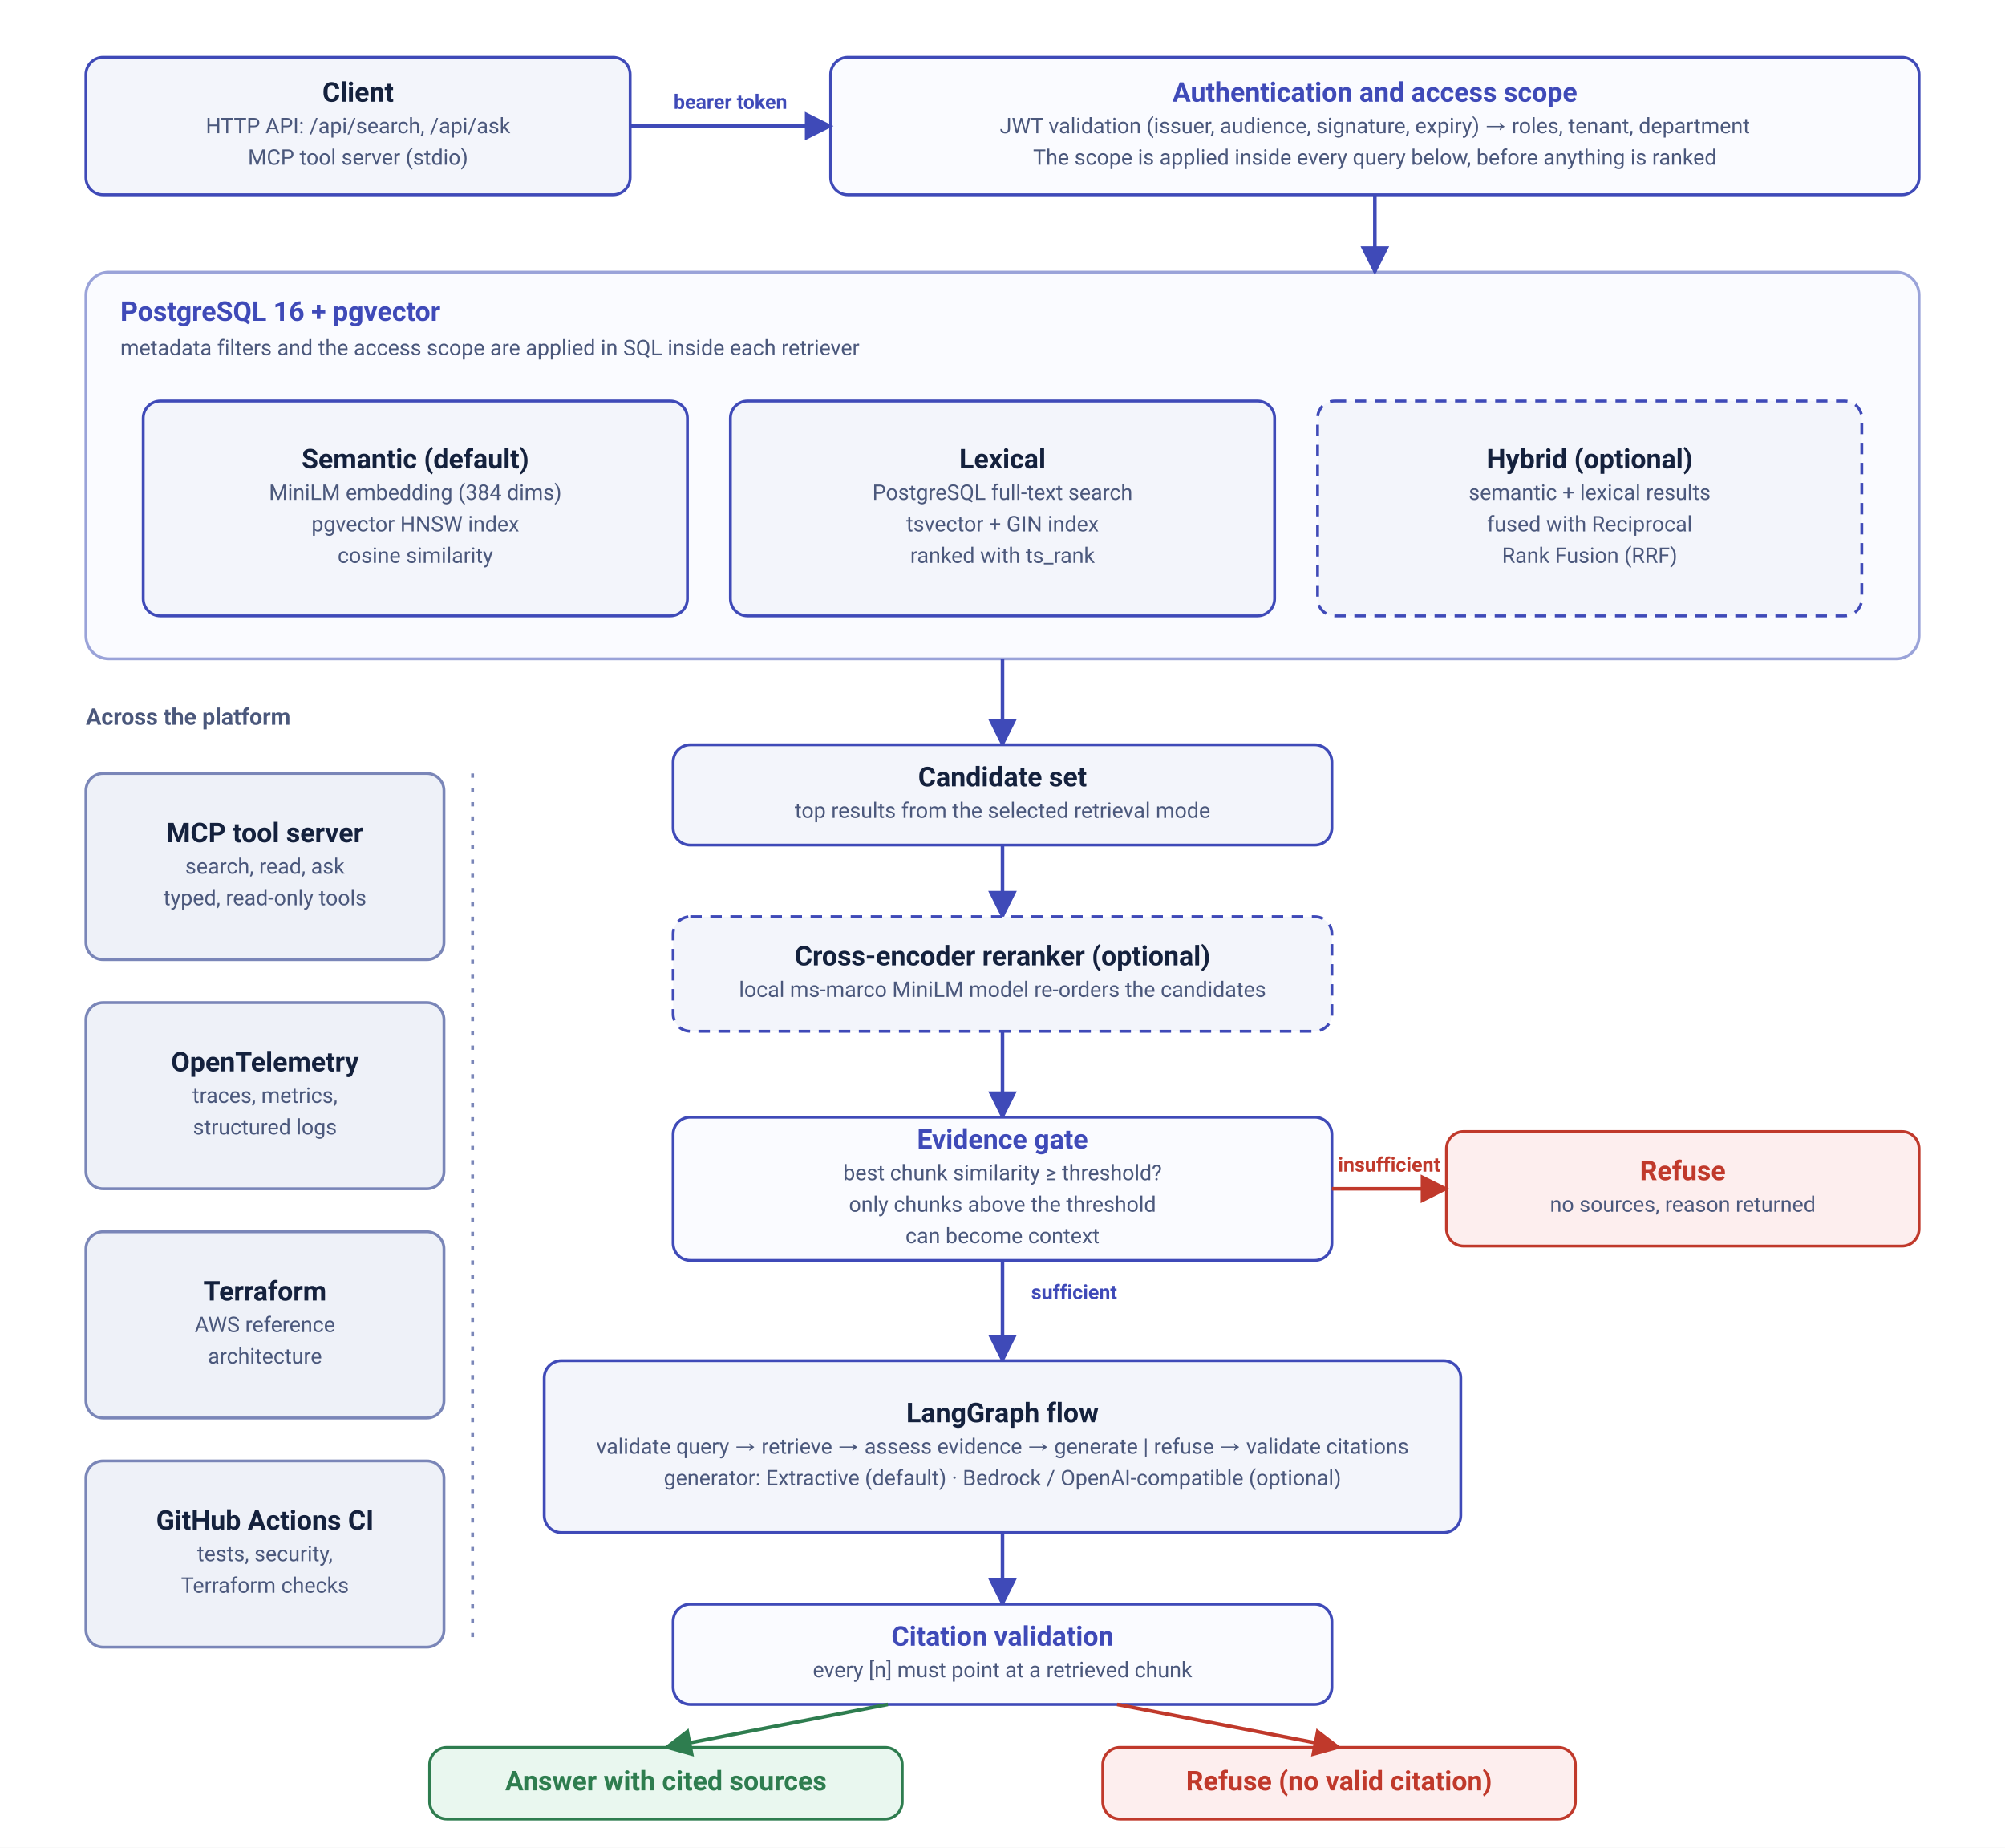
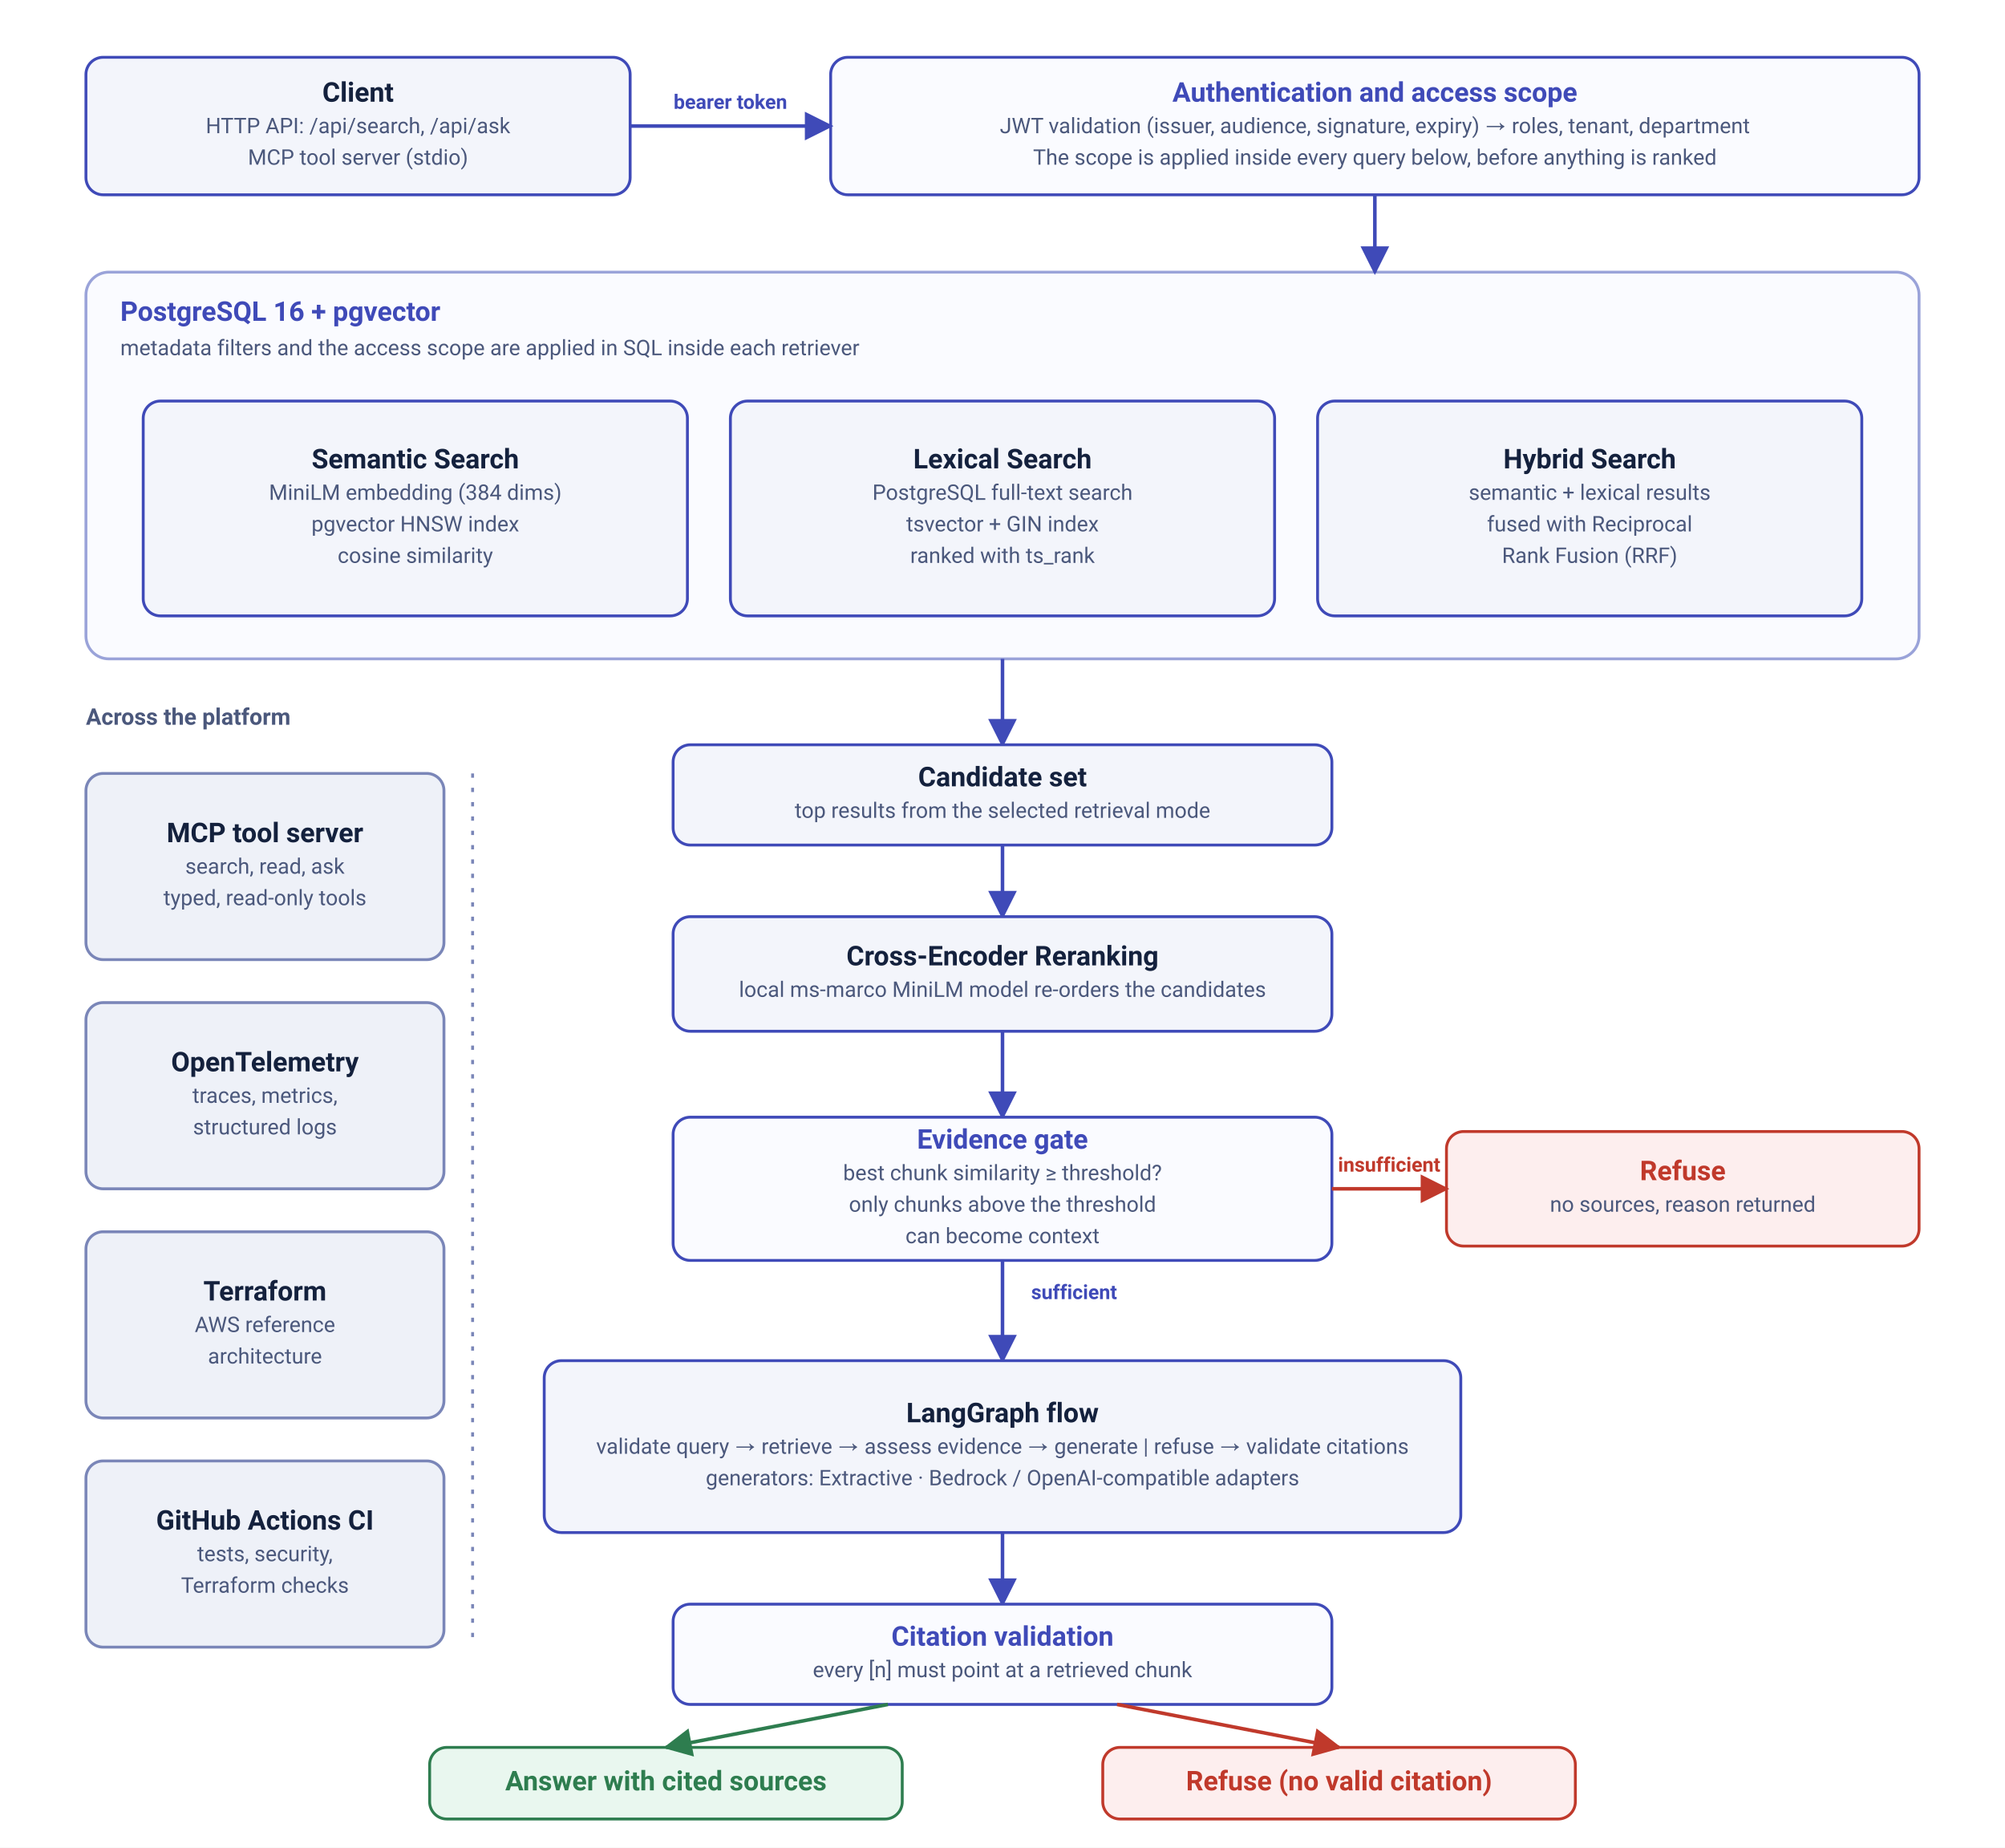
<svg xmlns="http://www.w3.org/2000/svg" viewBox="0 0 1400 1290" width="1400" height="1290" role="img" aria-label="Policy RAG Platform architecture: JWT access scope, semantic, lexical and hybrid retrieval on PostgreSQL and pgvector, optional cross-encoder reranking, evidence gate, LangGraph generation, citation validation, answer or refusal">
  <defs>
    <marker id="head-3f4ab8" viewBox="0 0 10 10" refX="9" refY="5" markerWidth="8" markerHeight="8" orient="auto-start-reverse">
      <path d="M0,0 L10,5 L0,10 z" fill="#3f4ab8" />
    </marker>
    <marker id="head-2e7d4f" viewBox="0 0 10 10" refX="9" refY="5" markerWidth="8" markerHeight="8" orient="auto-start-reverse">
      <path d="M0,0 L10,5 L0,10 z" fill="#2e7d4f" />
    </marker>
    <marker id="head-c0392b" viewBox="0 0 10 10" refX="9" refY="5" markerWidth="8" markerHeight="8" orient="auto-start-reverse">
      <path d="M0,0 L10,5 L0,10 z" fill="#c0392b" />
    </marker>
  </defs>
  <style>text{font-family:-apple-system,"Segoe UI",Roboto,Helvetica,Arial,sans-serif}</style>
  <rect width="1400" height="1290" fill="#ffffff" />
  <rect x="60" y="40" width="380" height="96" rx="12" fill="#f3f5fb" stroke="#3f4ab8" stroke-width="2" />
  <text x="250.0" y="71.0" font-size="19" font-weight="700" fill="#14213d" text-anchor="middle">Client</text>
  <text x="250.0" y="93.0" font-size="15" font-weight="400" fill="#4b587c" text-anchor="middle">HTTP API: /api/search, /api/ask</text>
  <text x="250.0" y="115.0" font-size="15" font-weight="400" fill="#4b587c" text-anchor="middle">MCP tool server (stdio)</text>
  <rect x="580" y="40" width="760" height="96" rx="12" fill="#fafbff" stroke="#3f4ab8" stroke-width="2" />
  <text x="960.0" y="71.0" font-size="19" font-weight="700" fill="#3f4ab8" text-anchor="middle">Authentication and access scope</text>
  <text x="960.0" y="93.0" font-size="15" font-weight="400" fill="#4b587c" text-anchor="middle">JWT validation (issuer, audience, signature, expiry)  →  roles, tenant, department</text>
  <text x="960.0" y="115.0" font-size="15" font-weight="400" fill="#4b587c" text-anchor="middle">The scope is applied inside every query below, before anything is ranked</text>
  <line x1="440" y1="88" x2="580" y2="88" stroke="#3f4ab8" stroke-width="2.5" marker-end="url(#head-3f4ab8)" />
  <text x="510.0" y="76.0" font-size="14" font-weight="600" fill="#3f4ab8" text-anchor="middle">bearer token</text>
  <rect x="60" y="190" width="1280" height="270" rx="16" fill="#fafbff" stroke="#9aa3d9" stroke-width="2" />
  <text x="84" y="224" font-size="19" font-weight="700" fill="#3f4ab8" text-anchor="start">PostgreSQL 16 + pgvector</text>
  <text x="84" y="248" font-size="15" font-weight="400" fill="#4b587c" text-anchor="start">metadata filters and the access scope are applied in SQL inside each retriever</text>
  <rect x="100" y="280" width="380" height="150" rx="12" fill="#f3f5fb" stroke="#3f4ab8" stroke-width="2" />
-   <text x="290.0" y="327.0" font-size="19" font-weight="700" fill="#14213d" text-anchor="middle">Semantic  (default)</text>
+   <text x="290.0" y="327.0" font-size="19" font-weight="700" fill="#14213d" text-anchor="middle">Semantic Search</text>
  <text x="290.0" y="349.0" font-size="15" font-weight="400" fill="#4b587c" text-anchor="middle">MiniLM embedding (384 dims)</text>
  <text x="290.0" y="371.0" font-size="15" font-weight="400" fill="#4b587c" text-anchor="middle">pgvector HNSW index</text>
  <text x="290.0" y="393.0" font-size="15" font-weight="400" fill="#4b587c" text-anchor="middle">cosine similarity</text>
  <rect x="510.0" y="280" width="380" height="150" rx="12" fill="#f3f5fb" stroke="#3f4ab8" stroke-width="2" />
-   <text x="700.0" y="327.0" font-size="19" font-weight="700" fill="#14213d" text-anchor="middle">Lexical</text>
+   <text x="700.0" y="327.0" font-size="19" font-weight="700" fill="#14213d" text-anchor="middle">Lexical Search</text>
  <text x="700.0" y="349.0" font-size="15" font-weight="400" fill="#4b587c" text-anchor="middle">PostgreSQL full-text search</text>
  <text x="700.0" y="371.0" font-size="15" font-weight="400" fill="#4b587c" text-anchor="middle">tsvector + GIN index</text>
  <text x="700.0" y="393.0" font-size="15" font-weight="400" fill="#4b587c" text-anchor="middle">ranked with ts_rank</text>
-   <rect x="920" y="280" width="380" height="150" rx="12" fill="#f3f5fb" stroke="#3f4ab8" stroke-width="2" stroke-dasharray="8 6" />
-   <text x="1110.0" y="327.0" font-size="19" font-weight="700" fill="#14213d" text-anchor="middle">Hybrid  (optional)</text>
+   <rect x="920" y="280" width="380" height="150" rx="12" fill="#f3f5fb" stroke="#3f4ab8" stroke-width="2" />
+   <text x="1110.0" y="327.0" font-size="19" font-weight="700" fill="#14213d" text-anchor="middle">Hybrid Search</text>
  <text x="1110.0" y="349.0" font-size="15" font-weight="400" fill="#4b587c" text-anchor="middle">semantic + lexical results</text>
  <text x="1110.0" y="371.0" font-size="15" font-weight="400" fill="#4b587c" text-anchor="middle">fused with Reciprocal</text>
  <text x="1110.0" y="393.0" font-size="15" font-weight="400" fill="#4b587c" text-anchor="middle">Rank Fusion (RRF)</text>
  <line x1="960" y1="136" x2="960" y2="190" stroke="#3f4ab8" stroke-width="2.5" marker-end="url(#head-3f4ab8)" />
  <line x1="700" y1="460" x2="700" y2="520" stroke="#3f4ab8" stroke-width="2.5" marker-end="url(#head-3f4ab8)" />
  <rect x="470.0" y="520" width="460" height="70" rx="12" fill="#f3f5fb" stroke="#3f4ab8" stroke-width="2" />
  <text x="700.0" y="549.0" font-size="19" font-weight="700" fill="#14213d" text-anchor="middle">Candidate set</text>
  <text x="700.0" y="571.0" font-size="15" font-weight="400" fill="#4b587c" text-anchor="middle">top results from the selected retrieval mode</text>
  <line x1="700" y1="590" x2="700" y2="640" stroke="#3f4ab8" stroke-width="2.5" marker-end="url(#head-3f4ab8)" />
-   <rect x="470.0" y="640" width="460" height="80" rx="12" fill="#f3f5fb" stroke="#3f4ab8" stroke-width="2" stroke-dasharray="8 6" />
-   <text x="700.0" y="674.0" font-size="19" font-weight="700" fill="#14213d" text-anchor="middle">Cross-encoder reranker  (optional)</text>
+   <rect x="470.0" y="640" width="460" height="80" rx="12" fill="#f3f5fb" stroke="#3f4ab8" stroke-width="2" />
+   <text x="700.0" y="674.0" font-size="19" font-weight="700" fill="#14213d" text-anchor="middle">Cross-Encoder Reranking</text>
  <text x="700.0" y="696.0" font-size="15" font-weight="400" fill="#4b587c" text-anchor="middle">local ms-marco MiniLM model re-orders the candidates</text>
  <line x1="700" y1="720" x2="700" y2="780" stroke="#3f4ab8" stroke-width="2.5" marker-end="url(#head-3f4ab8)" />
  <rect x="470.0" y="780" width="460" height="100" rx="12" fill="#fafbff" stroke="#3f4ab8" stroke-width="2" />
  <text x="700.0" y="802.0" font-size="19" font-weight="700" fill="#3f4ab8" text-anchor="middle">Evidence gate</text>
  <text x="700.0" y="824.0" font-size="15" font-weight="400" fill="#4b587c" text-anchor="middle">best chunk similarity ≥ threshold?</text>
  <text x="700.0" y="846.0" font-size="15" font-weight="400" fill="#4b587c" text-anchor="middle">only chunks above the threshold</text>
  <text x="700.0" y="868.0" font-size="15" font-weight="400" fill="#4b587c" text-anchor="middle">can become context</text>
  <rect x="1010" y="790" width="330" height="80" rx="12" fill="#fdeeee" stroke="#c0392b" stroke-width="2" />
  <text x="1175.0" y="824.0" font-size="19" font-weight="700" fill="#c0392b" text-anchor="middle">Refuse</text>
  <text x="1175.0" y="846.0" font-size="15" font-weight="400" fill="#4b587c" text-anchor="middle">no sources, reason returned</text>
  <line x1="930.0" y1="830" x2="1010" y2="830" stroke="#c0392b" stroke-width="2.5" marker-end="url(#head-c0392b)" />
  <text x="970.0" y="818.0" font-size="14" font-weight="600" fill="#c0392b" text-anchor="middle">insufficient</text>
  <line x1="700" y1="880" x2="700" y2="950" stroke="#3f4ab8" stroke-width="2.5" marker-end="url(#head-3f4ab8)" />
  <text x="750.0" y="907.0" font-size="14" font-weight="600" fill="#3f4ab8" text-anchor="middle">sufficient</text>
  <rect x="380.0" y="950" width="640" height="120" rx="12" fill="#f3f5fb" stroke="#3f4ab8" stroke-width="2" />
  <text x="700.0" y="993.0" font-size="19" font-weight="700" fill="#14213d" text-anchor="middle">LangGraph flow</text>
  <text x="700.0" y="1015.0" font-size="15" font-weight="400" fill="#4b587c" text-anchor="middle">validate query → retrieve → assess evidence → generate | refuse → validate citations</text>
-   <text x="700.0" y="1037.0" font-size="15" font-weight="400" fill="#4b587c" text-anchor="middle">generator: Extractive (default)   ·   Bedrock / OpenAI-compatible (optional)</text>
+   <text x="700.0" y="1037.0" font-size="15" font-weight="400" fill="#4b587c" text-anchor="middle">generators: Extractive   ·   Bedrock / OpenAI-compatible adapters</text>
  <line x1="700" y1="1070" x2="700" y2="1120" stroke="#3f4ab8" stroke-width="2.5" marker-end="url(#head-3f4ab8)" />
  <rect x="470.0" y="1120" width="460" height="70" rx="12" fill="#fafbff" stroke="#3f4ab8" stroke-width="2" />
  <text x="700.0" y="1149.0" font-size="19" font-weight="700" fill="#3f4ab8" text-anchor="middle">Citation validation</text>
  <text x="700.0" y="1171.0" font-size="15" font-weight="400" fill="#4b587c" text-anchor="middle">every [n] must point at a retrieved chunk</text>
  <rect x="300" y="1220" width="330" height="50" rx="12" fill="#e9f7ef" stroke="#2e7d4f" stroke-width="2" />
  <text x="465.0" y="1250.0" font-size="19" font-weight="700" fill="#2e7d4f" text-anchor="middle">Answer with cited sources</text>
  <rect x="770" y="1220" width="330" height="50" rx="12" fill="#fdeeee" stroke="#c0392b" stroke-width="2" />
  <text x="935.0" y="1250.0" font-size="19" font-weight="700" fill="#c0392b" text-anchor="middle">Refuse (no valid citation)</text>
  <line x1="620" y1="1190" x2="465" y2="1220" stroke="#2e7d4f" stroke-width="2.5" marker-end="url(#head-2e7d4f)" />
  <line x1="780" y1="1190" x2="935" y2="1220" stroke="#c0392b" stroke-width="2.5" marker-end="url(#head-c0392b)" />
  <text x="60" y="506" font-size="16" font-weight="700" fill="#4b587c" text-anchor="start">Across the platform</text>
  <rect x="60" y="540" width="250" height="130" rx="12" fill="#eef1f8" stroke="#7a86b8" stroke-width="2" />
  <text x="185.0" y="588.0" font-size="19" font-weight="700" fill="#14213d" text-anchor="middle">MCP tool server</text>
  <text x="185.0" y="610.0" font-size="15" font-weight="400" fill="#4b587c" text-anchor="middle">search, read, ask</text>
  <text x="185.0" y="632.0" font-size="15" font-weight="400" fill="#4b587c" text-anchor="middle">typed, read-only tools</text>
  <rect x="60" y="700" width="250" height="130" rx="12" fill="#eef1f8" stroke="#7a86b8" stroke-width="2" />
  <text x="185.0" y="748.0" font-size="19" font-weight="700" fill="#14213d" text-anchor="middle">OpenTelemetry</text>
  <text x="185.0" y="770.0" font-size="15" font-weight="400" fill="#4b587c" text-anchor="middle">traces, metrics,</text>
  <text x="185.0" y="792.0" font-size="15" font-weight="400" fill="#4b587c" text-anchor="middle">structured logs</text>
  <rect x="60" y="860" width="250" height="130" rx="12" fill="#eef1f8" stroke="#7a86b8" stroke-width="2" />
  <text x="185.0" y="908.0" font-size="19" font-weight="700" fill="#14213d" text-anchor="middle">Terraform</text>
  <text x="185.0" y="930.0" font-size="15" font-weight="400" fill="#4b587c" text-anchor="middle">AWS reference</text>
  <text x="185.0" y="952.0" font-size="15" font-weight="400" fill="#4b587c" text-anchor="middle">architecture</text>
  <rect x="60" y="1020" width="250" height="130" rx="12" fill="#eef1f8" stroke="#7a86b8" stroke-width="2" />
  <text x="185.0" y="1068.0" font-size="19" font-weight="700" fill="#14213d" text-anchor="middle">GitHub Actions CI</text>
  <text x="185.0" y="1090.0" font-size="15" font-weight="400" fill="#4b587c" text-anchor="middle">tests, security,</text>
  <text x="185.0" y="1112.0" font-size="15" font-weight="400" fill="#4b587c" text-anchor="middle">Terraform checks</text>
  <line x1="330" y1="540" x2="330" y2="1150" stroke="#7a86b8" stroke-width="2" stroke-dasharray="3 7" />
</svg>
